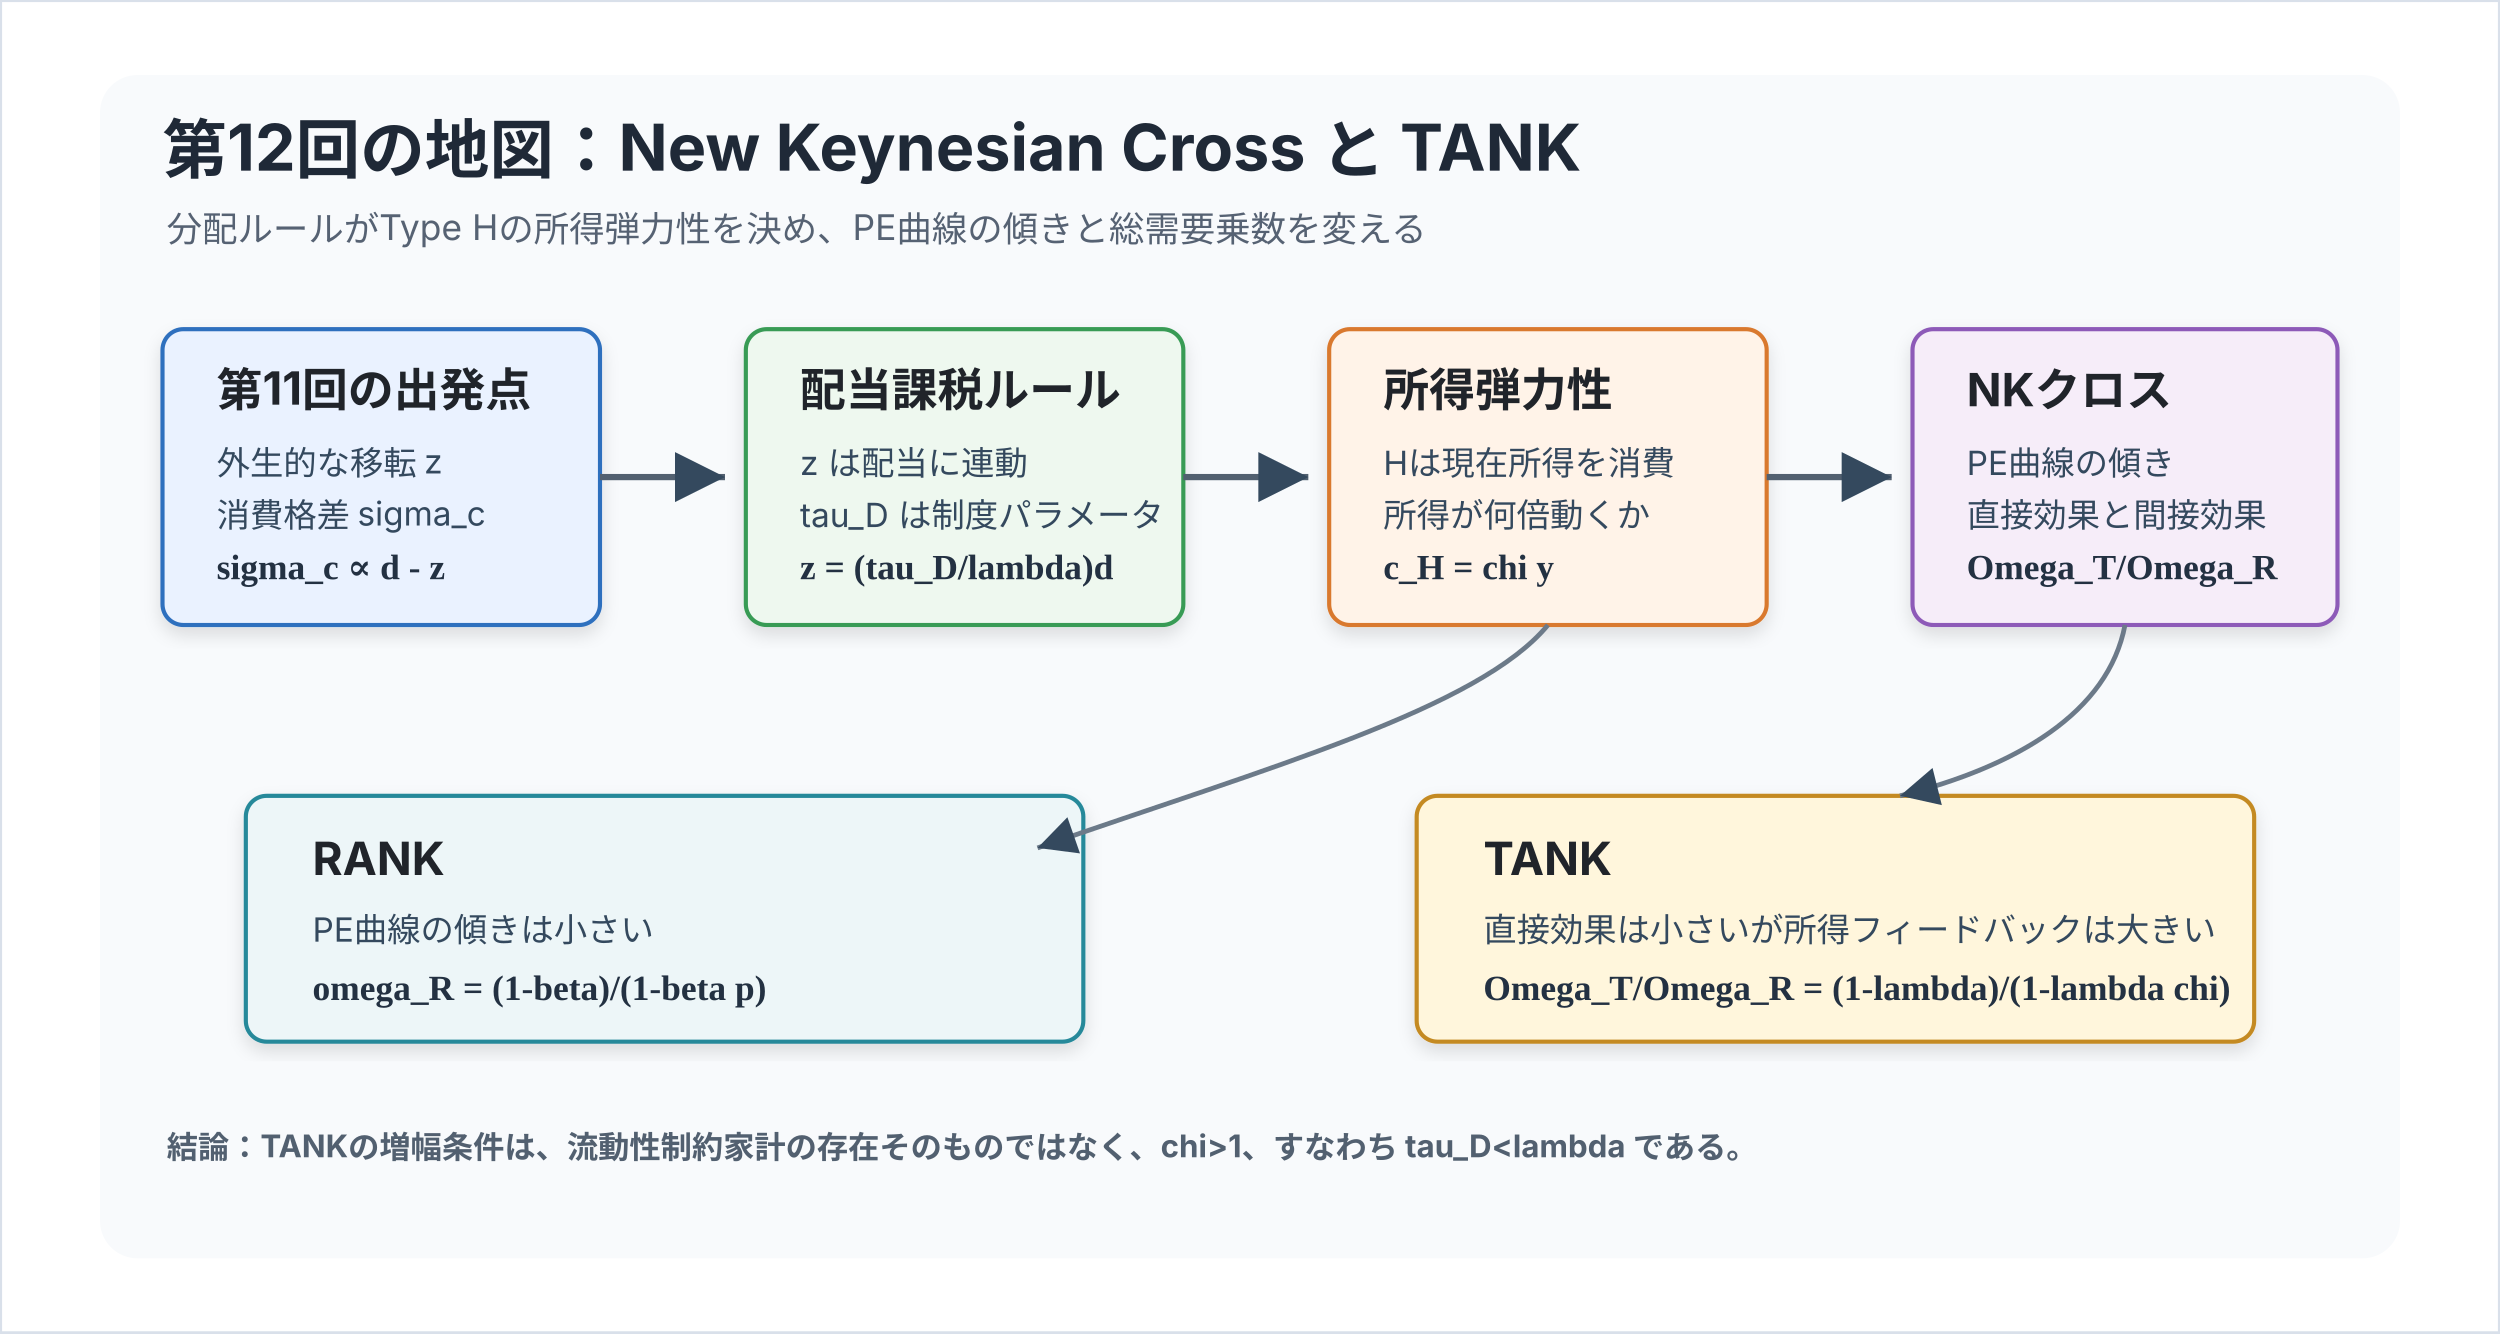
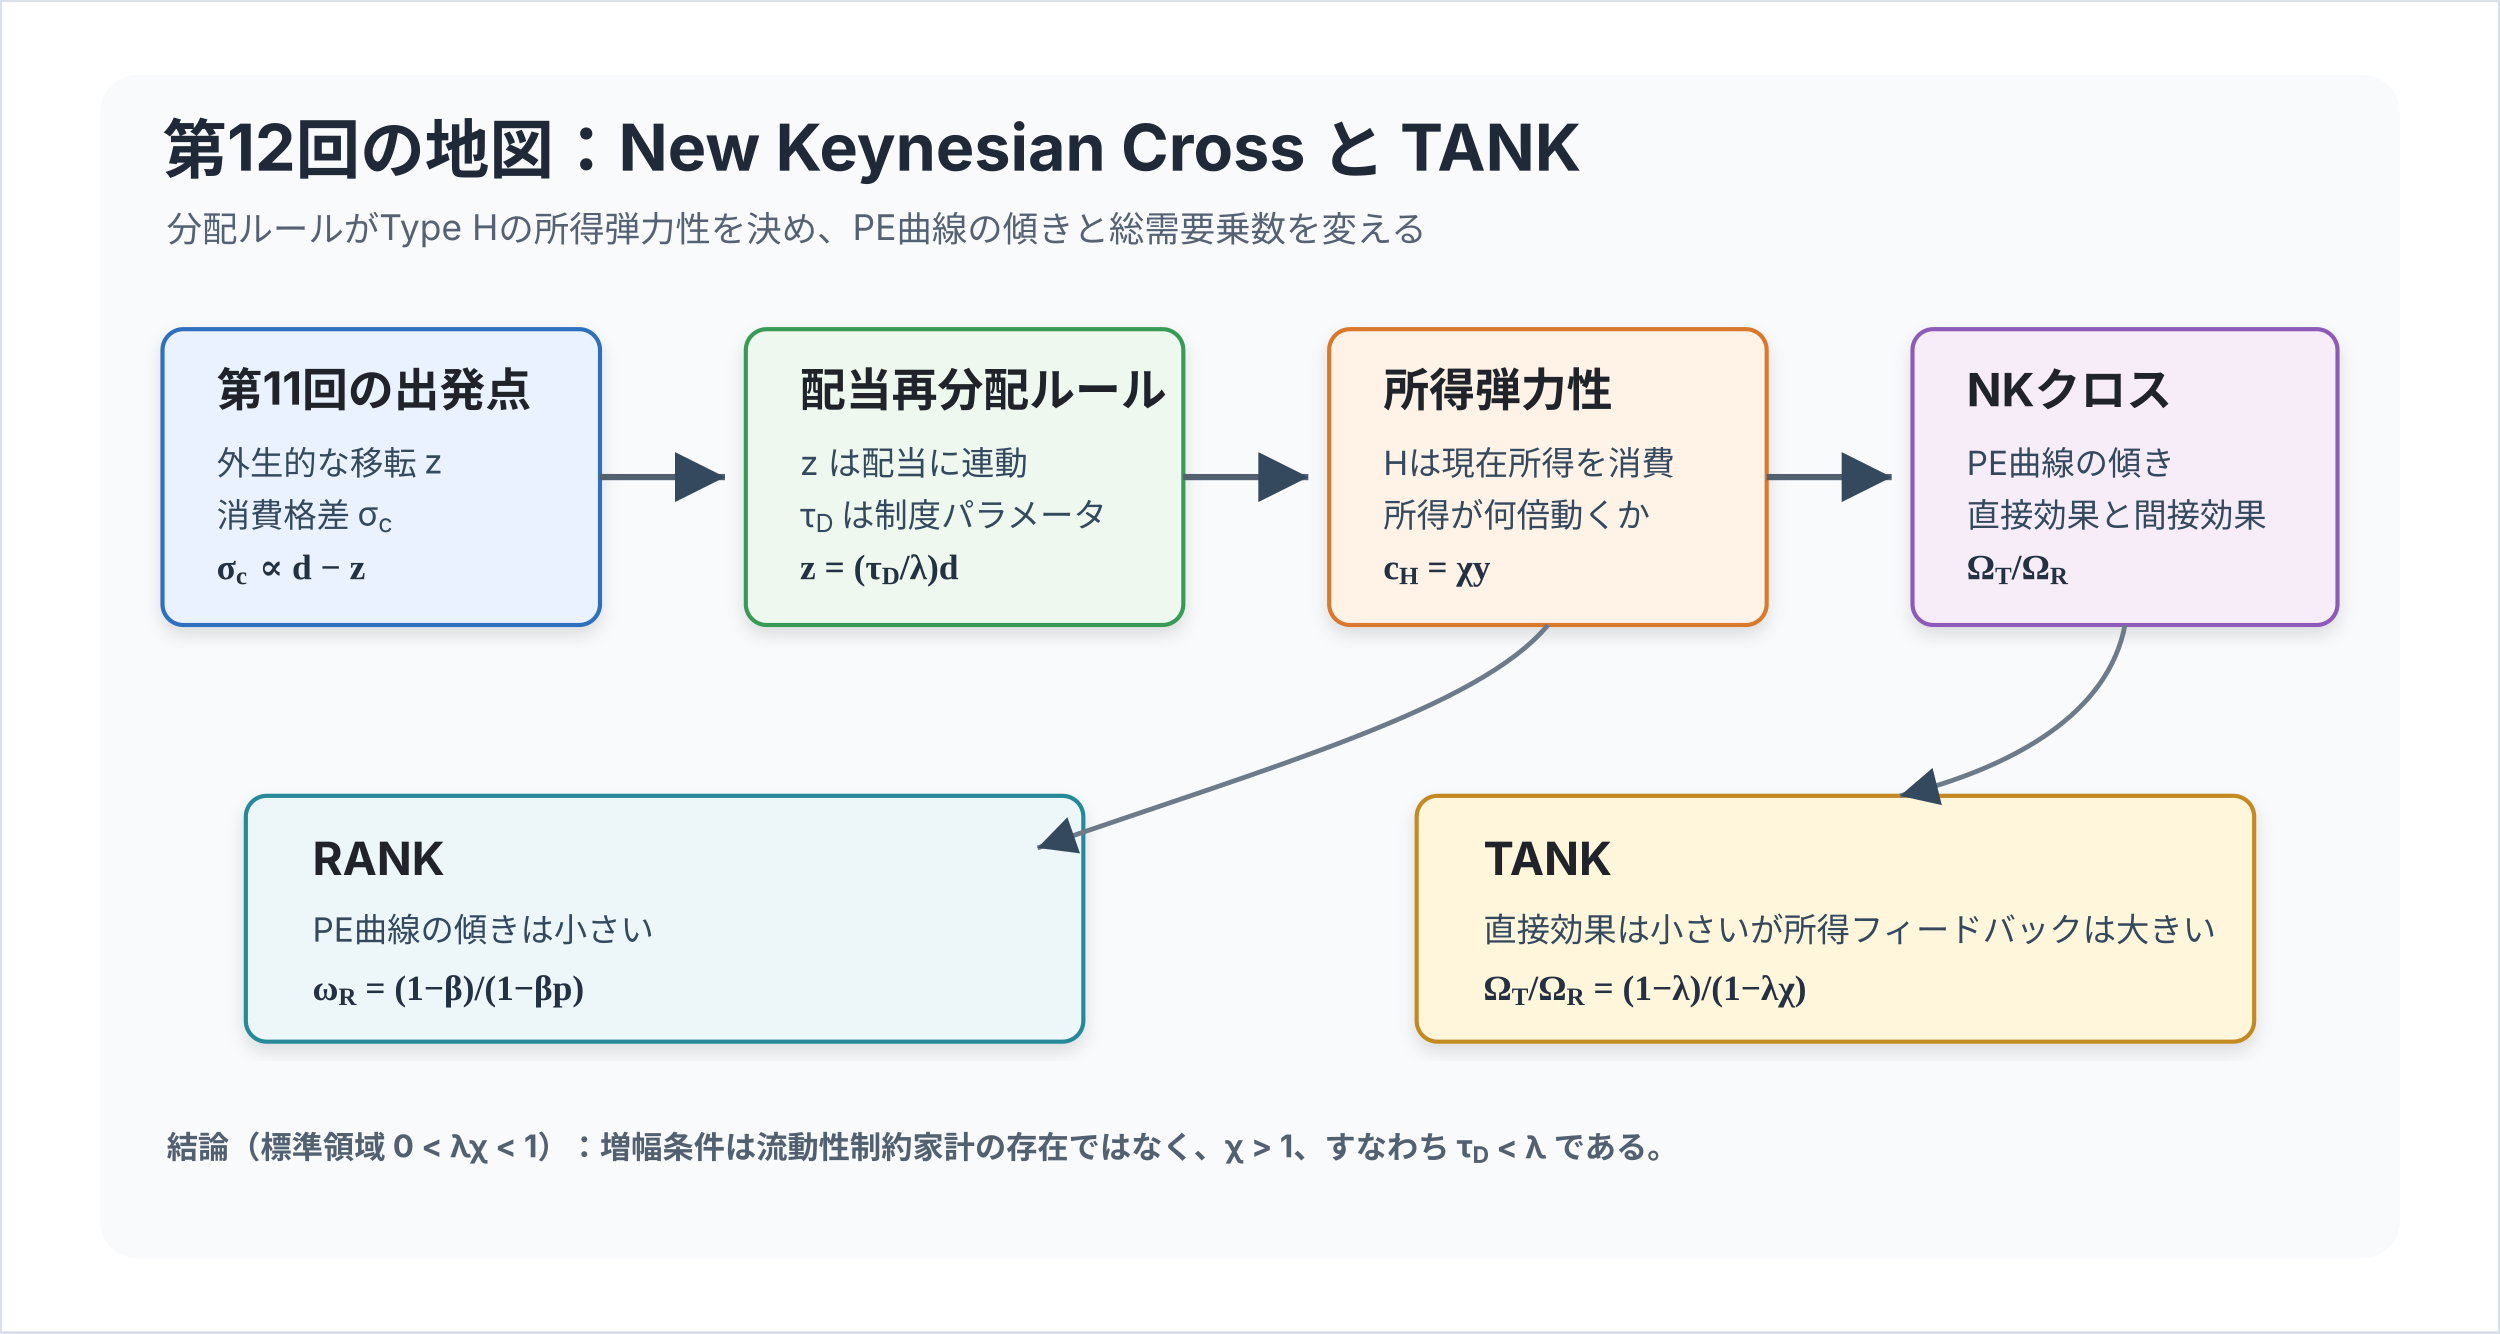
<svg xmlns="http://www.w3.org/2000/svg" width="1200" height="640" viewBox="0 0 1200 640" role="img" aria-labelledby="title desc">
  <defs>
    <marker id="arrow" markerWidth="12" markerHeight="12" refX="10" refY="6" orient="auto">
      <path d="M2,2 L10,6 L2,10 Z" fill="#34495e" />
    </marker>
    <filter id="shadow" x="-8%" y="-8%" width="116%" height="116%">
      <feDropShadow dx="0" dy="4" stdDeviation="4" flood-color="#000000" flood-opacity="0.12" />
    </filter>
    <style>
      .bg { fill: #f8fafc; }
      .frame { fill: #ffffff; stroke: #d9e0ea; stroke-width: 2; }
      .title { font: 700 31px -apple-system, BlinkMacSystemFont, "Hiragino Sans", "Noto Sans JP", sans-serif; fill: #1f2937; }
      .subtitle { font: 400 17px -apple-system, BlinkMacSystemFont, "Hiragino Sans", "Noto Sans JP", sans-serif; fill: #566273; }
      .box { stroke-width: 2; rx: 10; filter: url(#shadow); }
      .blue { fill: #eaf2ff; stroke: #2f6fbe; }
      .green { fill: #eef8ef; stroke: #379b55; }
      .amber { fill: #fff3e8; stroke: #d9792f; }
      .purple { fill: #f6edf9; stroke: #8d5ab8; }
      .teal { fill: #edf6f8; stroke: #27899a; }
      .yellow { fill: #fff6dc; stroke: #c48a22; }
      .label { font: 700 22px -apple-system, BlinkMacSystemFont, "Hiragino Sans", "Noto Sans JP", sans-serif; fill: #20242a; }
      .text { font: 400 16px -apple-system, BlinkMacSystemFont, "Hiragino Sans", "Noto Sans JP", sans-serif; fill: #34495e; }
      .math { font: 600 17px "Times New Roman", serif; fill: #233142; }
      .arrow { stroke: #526070; stroke-width: 3; fill: none; marker-end: url(#arrow); }
      .thin { stroke: #6c7a89; stroke-width: 2.3; fill: none; marker-end: url(#arrow); }
      .note { font: 700 15px -apple-system, BlinkMacSystemFont, "Hiragino Sans", "Noto Sans JP", sans-serif; fill: #526070; }
    </style>
  </defs>
  <rect class="frame" x="0" y="0" width="1200" height="640" />
  <rect class="bg" x="48" y="36" width="1104" height="568" rx="18" />
  <text class="title" x="78" y="83">第12回の地図：New Keynesian Cross と TANK</text>
  <text class="subtitle" x="80" y="116">分配ルールがType Hの所得弾力性を決め、PE曲線の傾きと総需要乗数を変える</text>
  <rect class="box blue" x="78" y="158" width="210" height="142" />
  <text class="label" x="104" y="195">第11回の出発点</text>
  <text class="text" x="104" y="228">外生的な移転 z</text>
-   <text class="text" x="104" y="253">消費格差 sigma_c</text>
-   <text class="math" x="104" y="278">sigma_c ∝ d - z</text>
+   <text class="text" x="104" y="253">消費格差 σ<tspan baseline-shift="sub" font-size="12">c</tspan>
+   </text>
+   <text class="math" x="104" y="278">σ<tspan baseline-shift="sub" font-size="12">c</tspan> ∝ d − z</text>
  <rect class="box green" x="358" y="158" width="210" height="142" />
-   <text class="label" x="384" y="195">配当課税ルール</text>
+   <text class="label" x="384" y="195">配当再分配ルール</text>
  <text class="text" x="384" y="228">z は配当に連動</text>
-   <text class="text" x="384" y="253">tau_D は制度パラメータ</text>
-   <text class="math" x="384" y="278">z = (tau_D/lambda)d</text>
+   <text class="text" x="384" y="253">τ<tspan baseline-shift="sub" font-size="12">D</tspan> は制度パラメータ</text>
+   <text class="math" x="384" y="278">z = (τ<tspan baseline-shift="sub" font-size="12">D</tspan>/λ)d</text>
  <rect class="box amber" x="638" y="158" width="210" height="142" />
  <text class="label" x="664" y="195">所得弾力性</text>
  <text class="text" x="664" y="228">Hは現在所得を消費</text>
  <text class="text" x="664" y="253">所得が何倍動くか</text>
-   <text class="math" x="664" y="278">c_H = chi y</text>
+   <text class="math" x="664" y="278">c<tspan baseline-shift="sub" font-size="12">H</tspan> = χy</text>
  <rect class="box purple" x="918" y="158" width="204" height="142" />
  <text class="label" x="944" y="195">NKクロス</text>
  <text class="text" x="944" y="228">PE曲線の傾き</text>
  <text class="text" x="944" y="253">直接効果と間接効果</text>
-   <text class="math" x="944" y="278">Omega_T/Omega_R</text>
+   <text class="math" x="944" y="278">Ω<tspan baseline-shift="sub" font-size="12">T</tspan>/Ω<tspan baseline-shift="sub" font-size="12">R</tspan>
+   </text>
  <path class="arrow" d="M288 229 H348" />
  <path class="arrow" d="M568 229 H628" />
  <path class="arrow" d="M848 229 H908" />
  <rect class="box teal" x="118" y="382" width="402" height="118" />
  <text class="label" x="150" y="420">RANK</text>
  <text class="text" x="150" y="452">PE曲線の傾きは小さい</text>
-   <text class="math" x="150" y="480">omega_R = (1-beta)/(1-beta p)</text>
+   <text class="math" x="150" y="480">ω<tspan baseline-shift="sub" font-size="12">R</tspan> = (1−β)/(1−βp)</text>
  <rect class="box yellow" x="680" y="382" width="402" height="118" />
  <text class="label" x="712" y="420">TANK</text>
  <text class="text" x="712" y="452">直接効果は小さいが所得フィードバックは大きい</text>
-   <text class="math" x="712" y="480">Omega_T/Omega_R = (1-lambda)/(1-lambda chi)</text>
+   <text class="math" x="712" y="480">Ω<tspan baseline-shift="sub" font-size="12">T</tspan>/Ω<tspan baseline-shift="sub" font-size="12">R</tspan> = (1−λ)/(1−λχ)</text>
  <path class="thin" d="M743 300 C710 340, 610 368, 498 407" />
  <path class="thin" d="M1020 300 C1012 342, 968 368, 912 382" />
-   <text class="note" x="80" y="556">結論：TANKの増幅条件は、流動性制約家計の存在そのものではなく、chi&gt;1、すなわち tau_D&lt;lambda である。</text>
+   <text class="note" x="80" y="556">結論（標準領域 0 &lt; λχ &lt; 1）：増幅条件は流動性制約家計の存在ではなく、χ &gt; 1、すなわち τ<tspan baseline-shift="sub" font-size="11">D</tspan> &lt; λ である。</text>
</svg>
